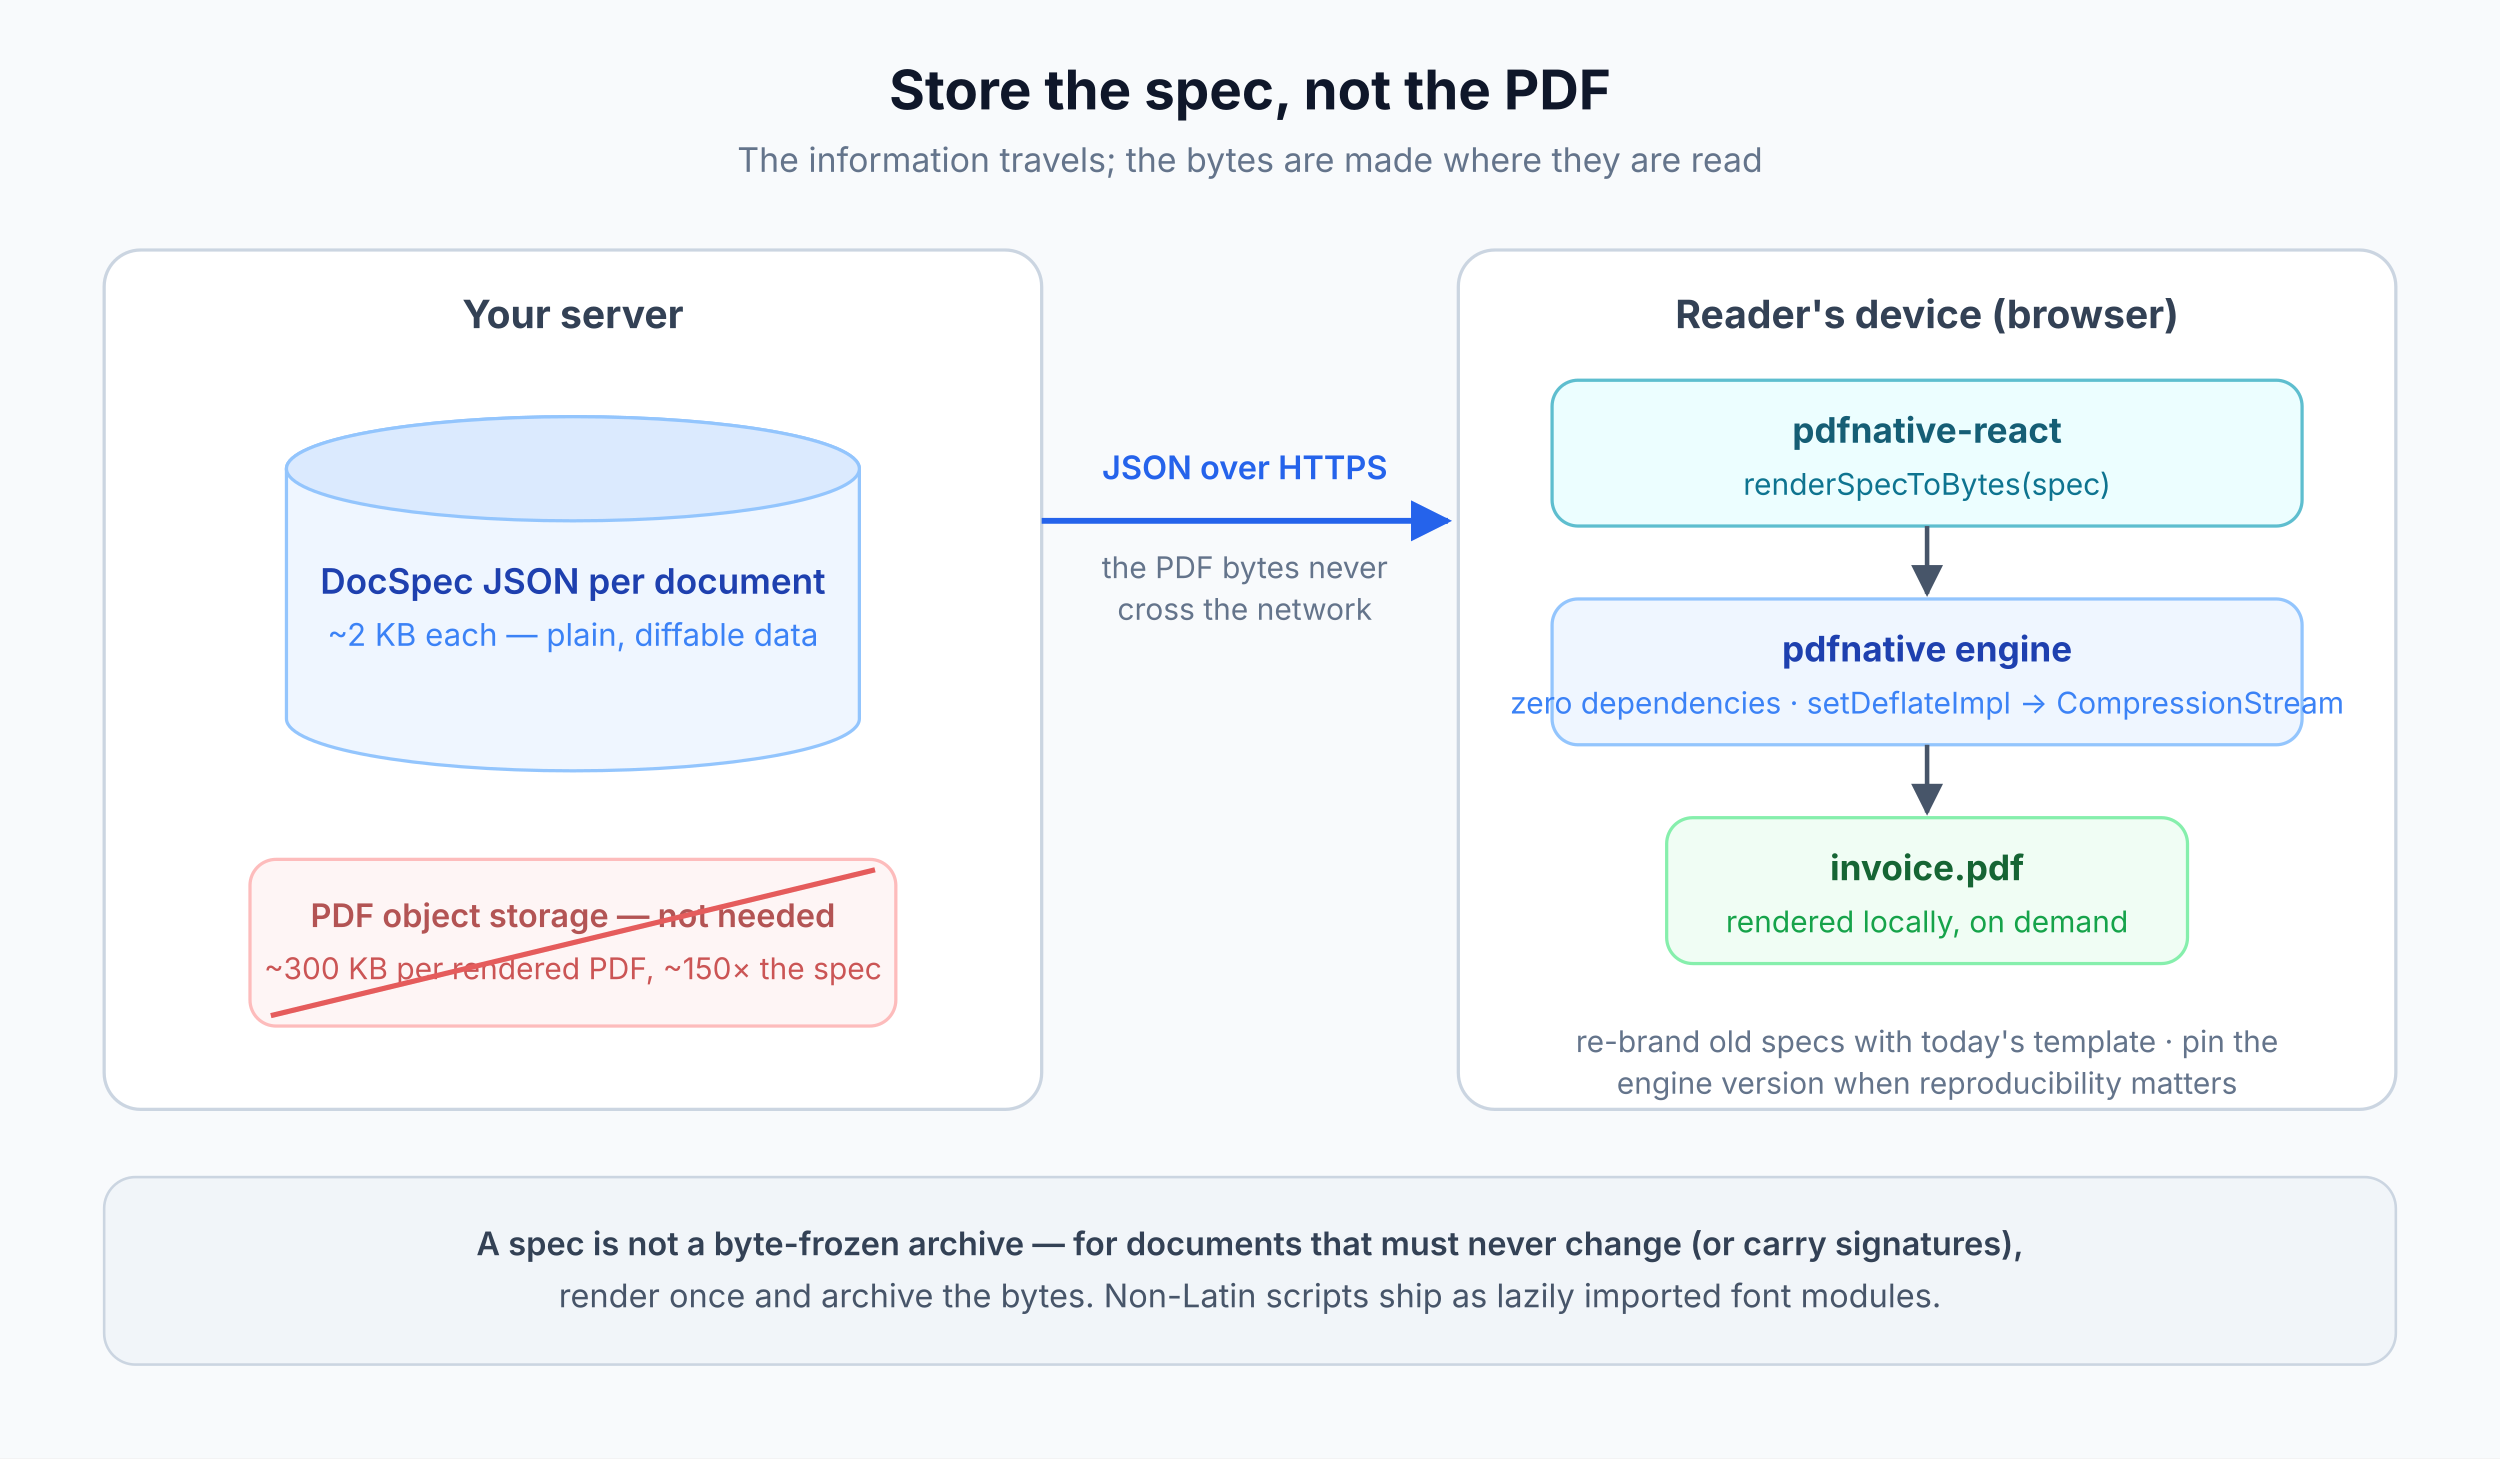
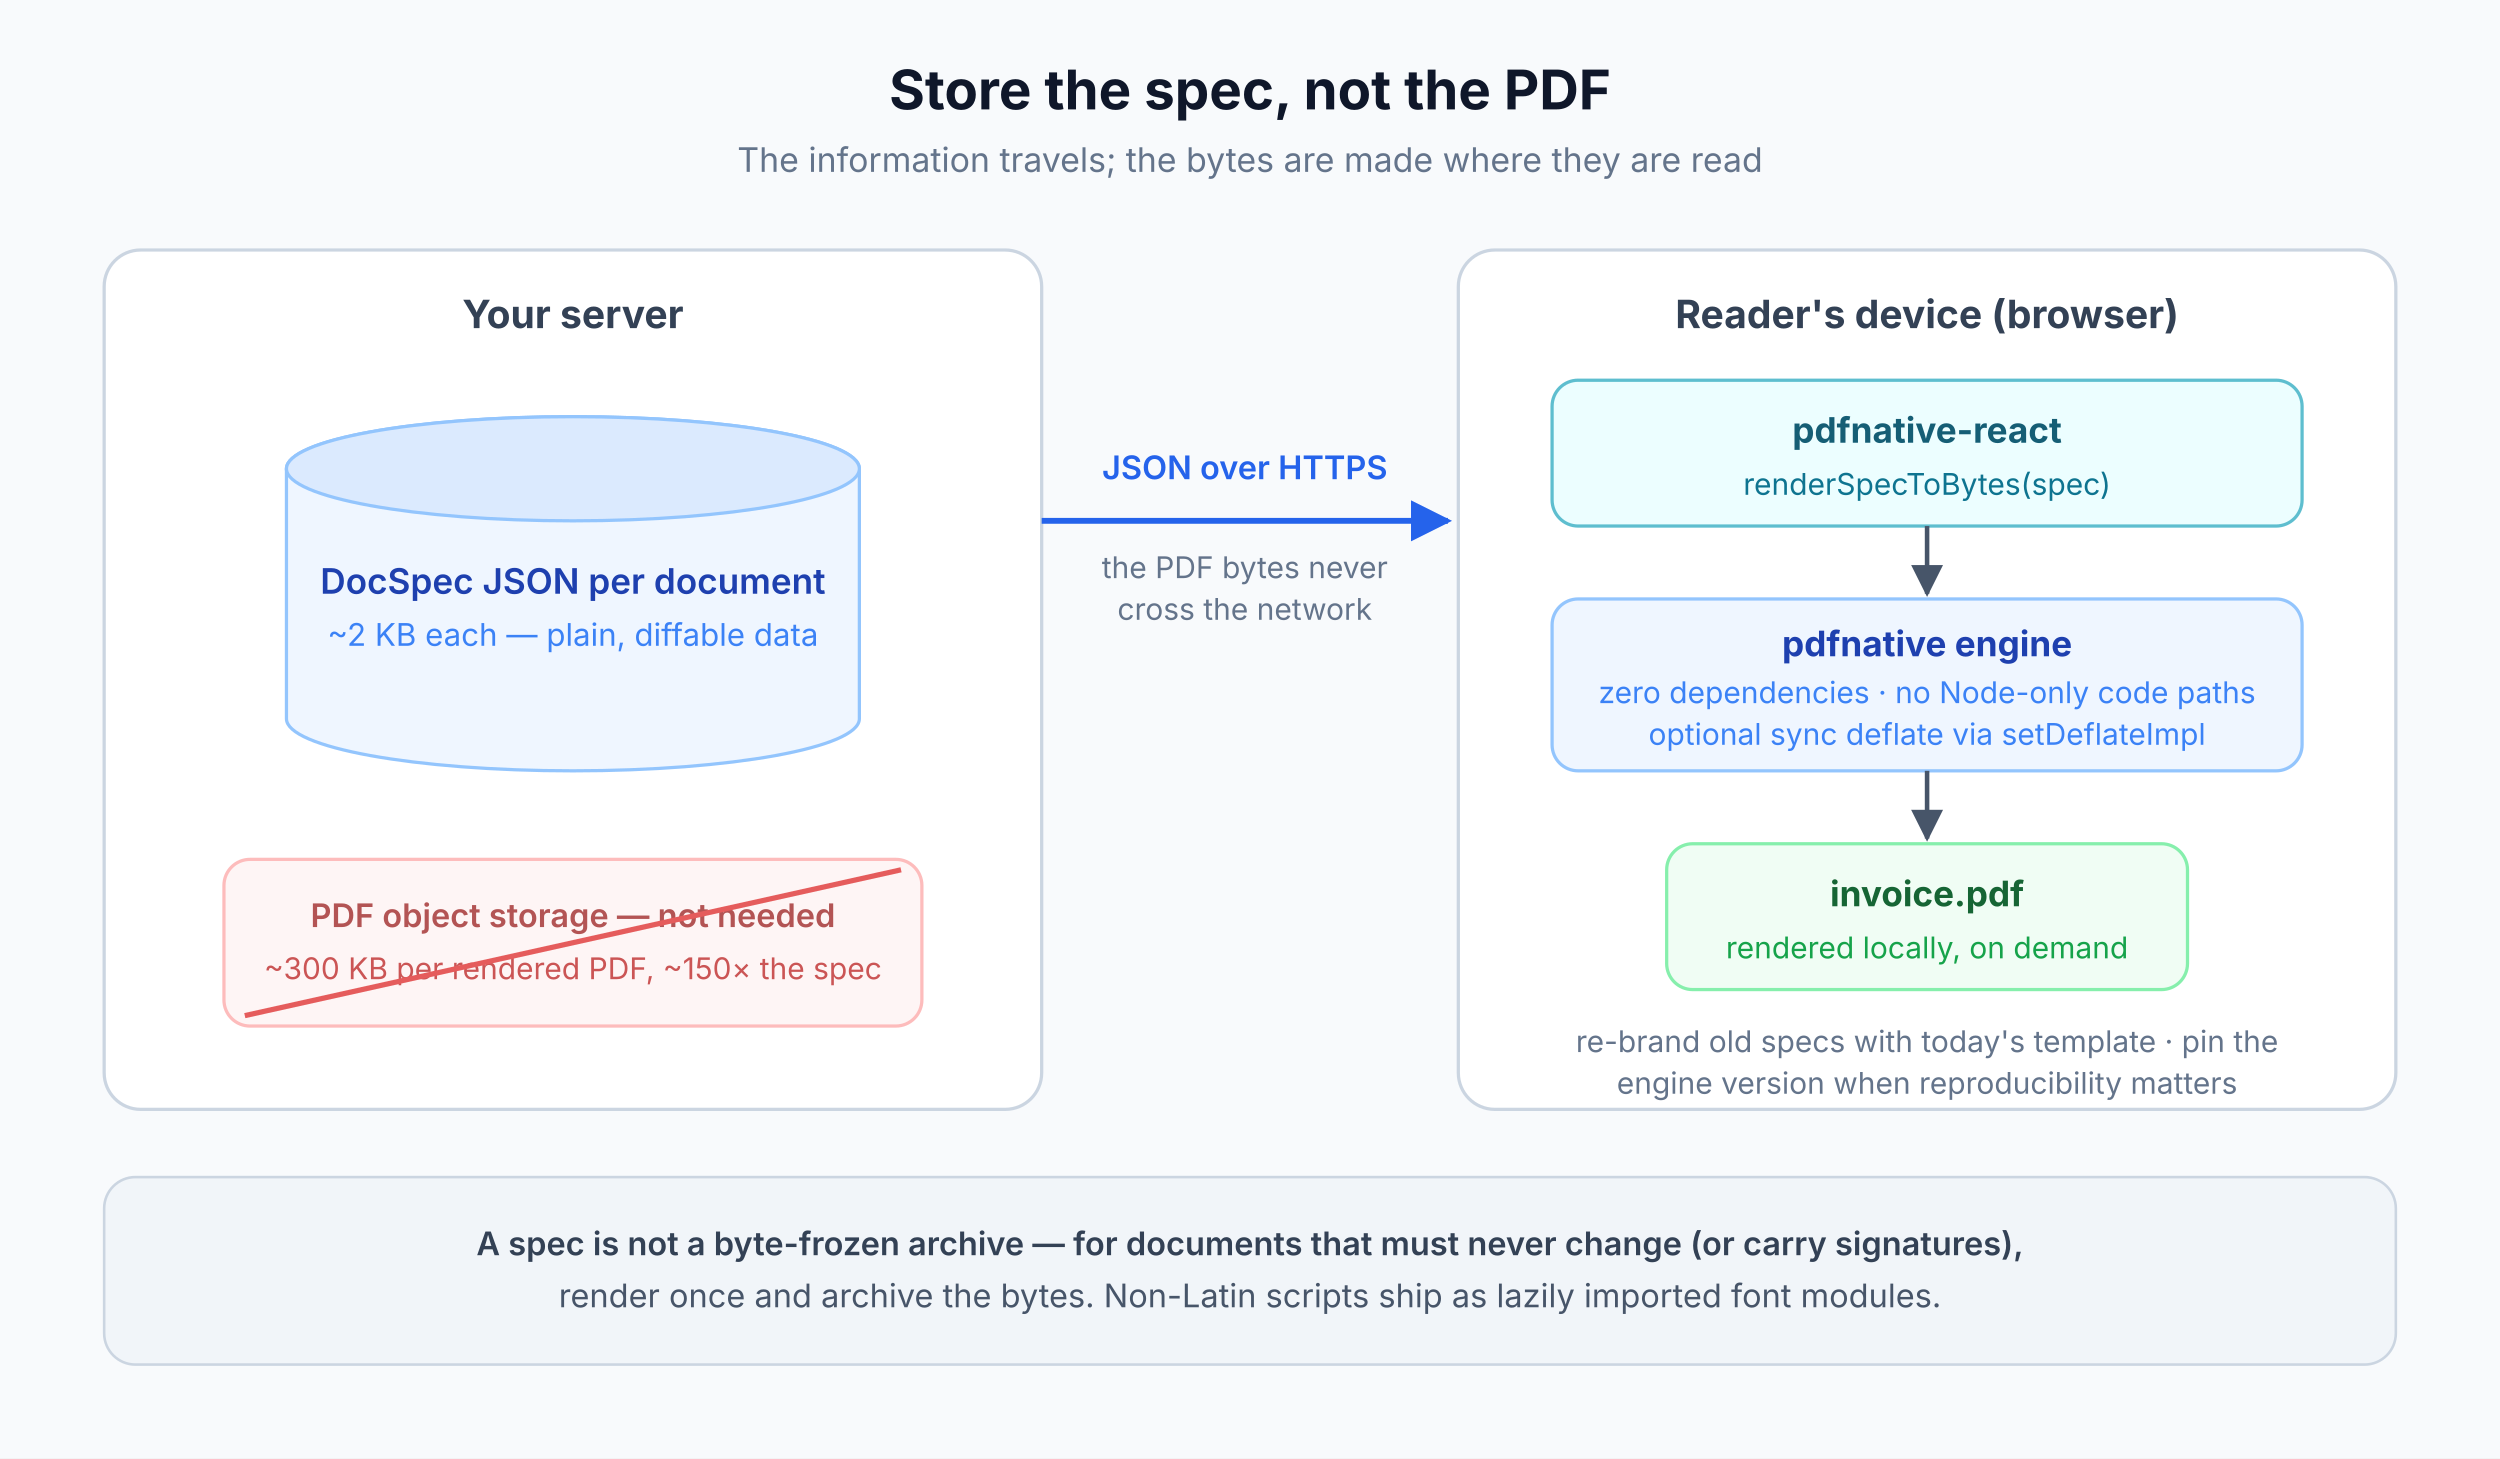
<svg xmlns="http://www.w3.org/2000/svg" viewBox="0 0 960 560" role="img" aria-labelledby="usp-title usp-desc" font-family="Inter,-apple-system,BlinkMacSystemFont,'Segoe UI',Roboto,'Helvetica Neue',Arial,sans-serif">
  <defs>
    <marker id="usp-ah" viewBox="0 0 10 10" refX="9" refY="5" markerWidth="7" markerHeight="7" orient="auto-start-reverse">
      <path d="M0,0 L10,5 L0,10 z" fill="#475569" />
    </marker>
    <marker id="usp-ah-blue" viewBox="0 0 10 10" refX="9" refY="5" markerWidth="7" markerHeight="7" orient="auto-start-reverse">
      <path d="M0,0 L10,5 L0,10 z" fill="#2563EB" />
    </marker>
  </defs>
  <rect width="960" height="560" fill="#F8FAFC" />
  <text x="480" y="42" text-anchor="middle" font-size="21" font-weight="700" fill="#0F172A">Store the spec, not the PDF</text>
  <text x="480" y="66" text-anchor="middle" font-size="13" fill="#64748B">The information travels; the bytes are made where they are read</text>
  <rect x="40" y="96" width="360" height="330" rx="14" fill="#FFFFFF" stroke="#CBD5E1" stroke-width="1.25" />
  <text x="220" y="126" text-anchor="middle" font-size="15" font-weight="700" fill="#334155">Your server</text>
  <g>
    <ellipse cx="220" cy="180" rx="110" ry="20" fill="#EFF6FF" stroke="#93C5FD" stroke-width="1.25" />
    <path d="M110 180 v96 a110 20 0 0 0 220 0 v-96" fill="#EFF6FF" stroke="#93C5FD" stroke-width="1.25" />
    <ellipse cx="220" cy="180" rx="110" ry="20" fill="#DBEAFE" stroke="#93C5FD" stroke-width="1.25" />
    <text x="220" y="228" text-anchor="middle" font-size="13.5" font-weight="600" fill="#1E40AF">DocSpec JSON per document</text>
    <text x="220" y="248" text-anchor="middle" font-size="12" fill="#3B82F6">~2 KB each — plain, diffable data</text>
  </g>
  <g opacity="0.75">
-     <rect x="96" y="330" width="248" height="64" rx="10" fill="#FEF2F2" stroke="#FCA5A5" stroke-width="1.25" />
+     <rect x="86" y="330" width="268" height="64" rx="10" fill="#FEF2F2" stroke="#FCA5A5" stroke-width="1.25" />
    <text x="220" y="356" text-anchor="middle" font-size="12.5" font-weight="600" fill="#991B1B">PDF object storage — not needed</text>
    <text x="220" y="376" text-anchor="middle" font-size="11.5" fill="#B91C1C">~300 KB per rendered PDF, ~150× the spec</text>
-     <line x1="104" y1="390" x2="336" y2="334" stroke="#DC2626" stroke-width="2" />
+     <line x1="94" y1="390" x2="346" y2="334" stroke="#DC2626" stroke-width="2" />
  </g>
  <line x1="400" y1="200" x2="556" y2="200" stroke="#2563EB" stroke-width="2.25" marker-end="url(#usp-ah-blue)" />
  <text x="478" y="184" text-anchor="middle" font-size="12.5" font-weight="600" fill="#2563EB">JSON over HTTPS</text>
  <text x="478" y="222" text-anchor="middle" font-size="11.5" fill="#64748B">the PDF bytes never</text>
  <text x="478" y="238" text-anchor="middle" font-size="11.5" fill="#64748B">cross the network</text>
  <rect x="560" y="96" width="360" height="330" rx="14" fill="#FFFFFF" stroke="#CBD5E1" stroke-width="1.25" />
  <text x="740" y="126" text-anchor="middle" font-size="15" font-weight="700" fill="#334155">Reader's device (browser)</text>
  <rect x="596" y="146" width="288" height="56" rx="10" fill="#ECFEFF" stroke="#5EBECF" stroke-width="1.25" />
  <text x="740" y="170" text-anchor="middle" font-size="13.5" font-weight="700" fill="#155E75">pdfnative-react</text>
  <text x="740" y="190" text-anchor="middle" font-size="11.5" fill="#0E7490">renderSpecToBytes(spec)</text>
  <line x1="740" y1="202" x2="740" y2="228" stroke="#475569" stroke-width="1.75" marker-end="url(#usp-ah)" />
-   <rect x="596" y="230" width="288" height="56" rx="10" fill="#EFF6FF" stroke="#93C5FD" stroke-width="1.25" />
-   <text x="740" y="254" text-anchor="middle" font-size="13.5" font-weight="700" fill="#1E40AF">pdfnative engine</text>
-   <text x="740" y="274" text-anchor="middle" font-size="11.5" fill="#3B82F6">zero dependencies · setDeflateImpl → CompressionStream</text>
-   <line x1="740" y1="286" x2="740" y2="312" stroke="#475569" stroke-width="1.75" marker-end="url(#usp-ah)" />
-   <rect x="640" y="314" width="200" height="56" rx="10" fill="#F0FDF4" stroke="#86EFAC" stroke-width="1.25" />
-   <text x="740" y="338" text-anchor="middle" font-size="13.5" font-weight="700" fill="#166534">invoice.pdf</text>
-   <text x="740" y="358" text-anchor="middle" font-size="11.5" fill="#16A34A">rendered locally, on demand</text>
+   <rect x="596" y="230" width="288" height="66" rx="10" fill="#EFF6FF" stroke="#93C5FD" stroke-width="1.25" />
+   <text x="740" y="252" text-anchor="middle" font-size="13.5" font-weight="700" fill="#1E40AF">pdfnative engine</text>
+   <text x="740" y="270" text-anchor="middle" font-size="11.5" fill="#3B82F6">zero dependencies · no Node-only code paths</text>
+   <text x="740" y="286" text-anchor="middle" font-size="11.5" fill="#3B82F6">optional sync deflate via setDeflateImpl</text>
+   <line x1="740" y1="296" x2="740" y2="322" stroke="#475569" stroke-width="1.75" marker-end="url(#usp-ah)" />
+   <rect x="640" y="324" width="200" height="56" rx="10" fill="#F0FDF4" stroke="#86EFAC" stroke-width="1.25" />
+   <text x="740" y="348" text-anchor="middle" font-size="13.5" font-weight="700" fill="#166534">invoice.pdf</text>
+   <text x="740" y="368" text-anchor="middle" font-size="11.5" fill="#16A34A">rendered locally, on demand</text>
  <text x="740" y="404" text-anchor="middle" font-size="11.5" fill="#64748B">re-brand old specs with today's template · pin the</text>
  <text x="740" y="420" text-anchor="middle" font-size="11.5" fill="#64748B">engine version when reproducibility matters</text>
  <rect x="40" y="452" width="880" height="72" rx="12" fill="#F1F5F9" stroke="#CBD5E1" stroke-width="1" />
  <text x="480" y="482" text-anchor="middle" font-size="12.5" font-weight="600" fill="#334155">A spec is not a byte-frozen archive — for documents that must never change (or carry signatures),</text>
  <text x="480" y="502" text-anchor="middle" font-size="12.5" fill="#475569">render once and archive the bytes. Non-Latin scripts ship as lazily imported font modules.</text>
</svg>
